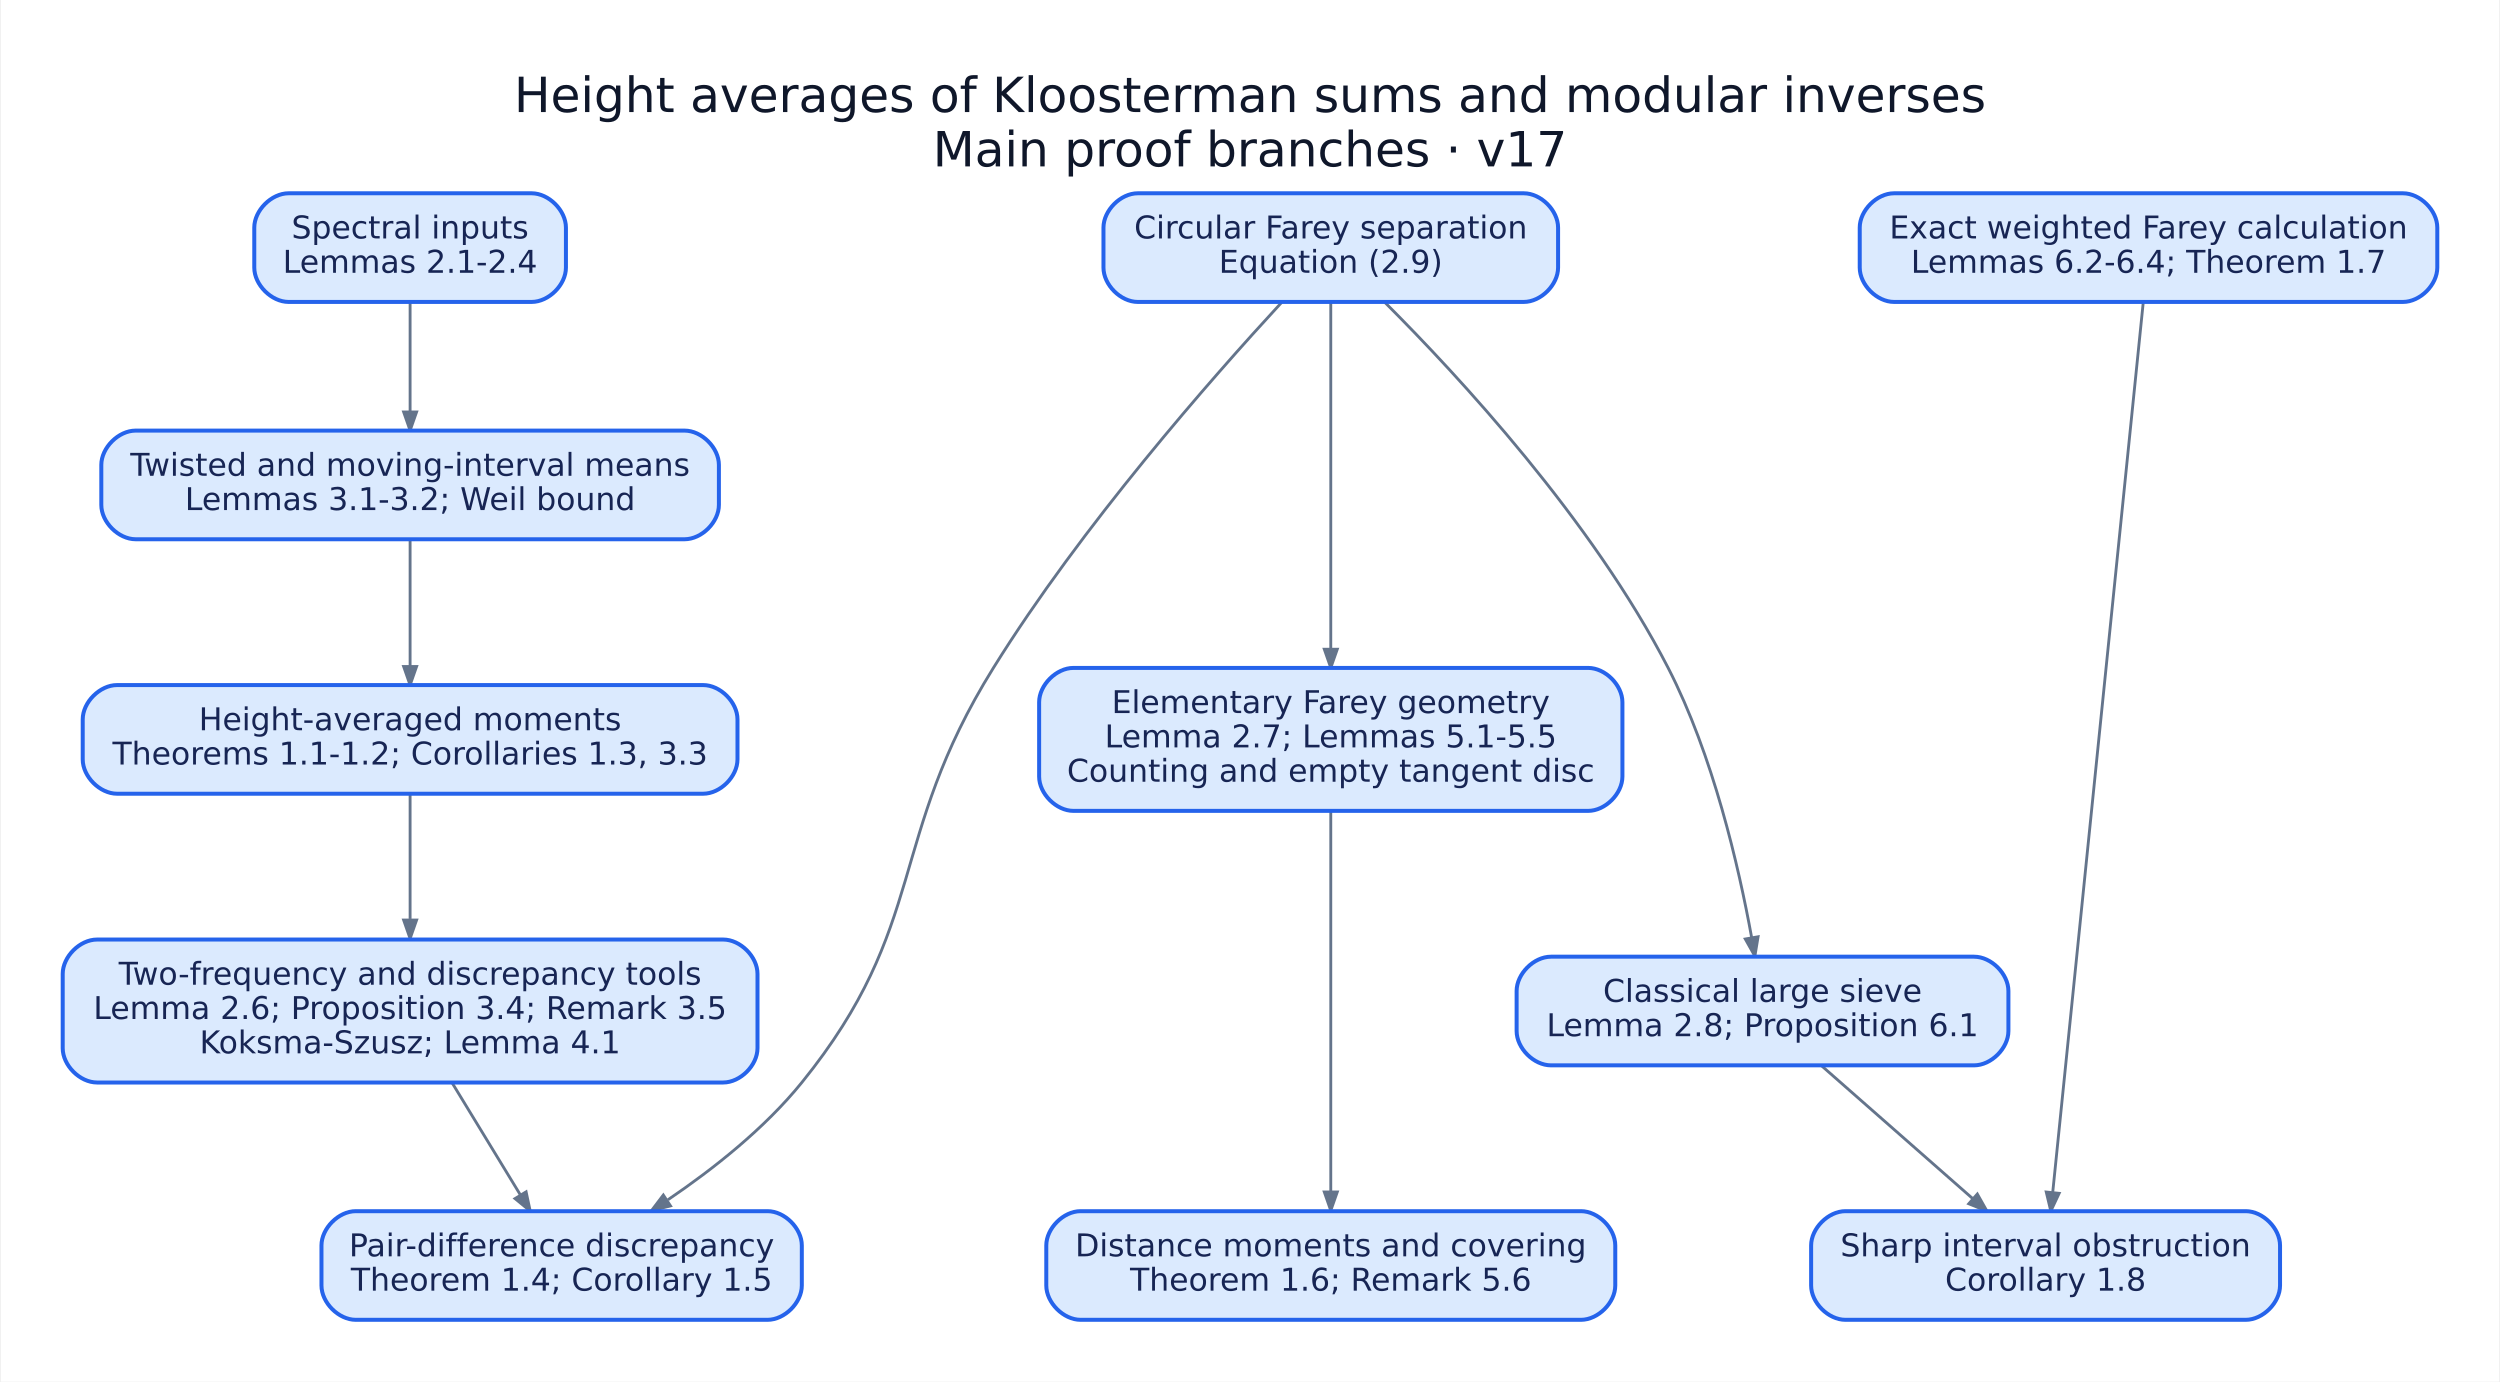
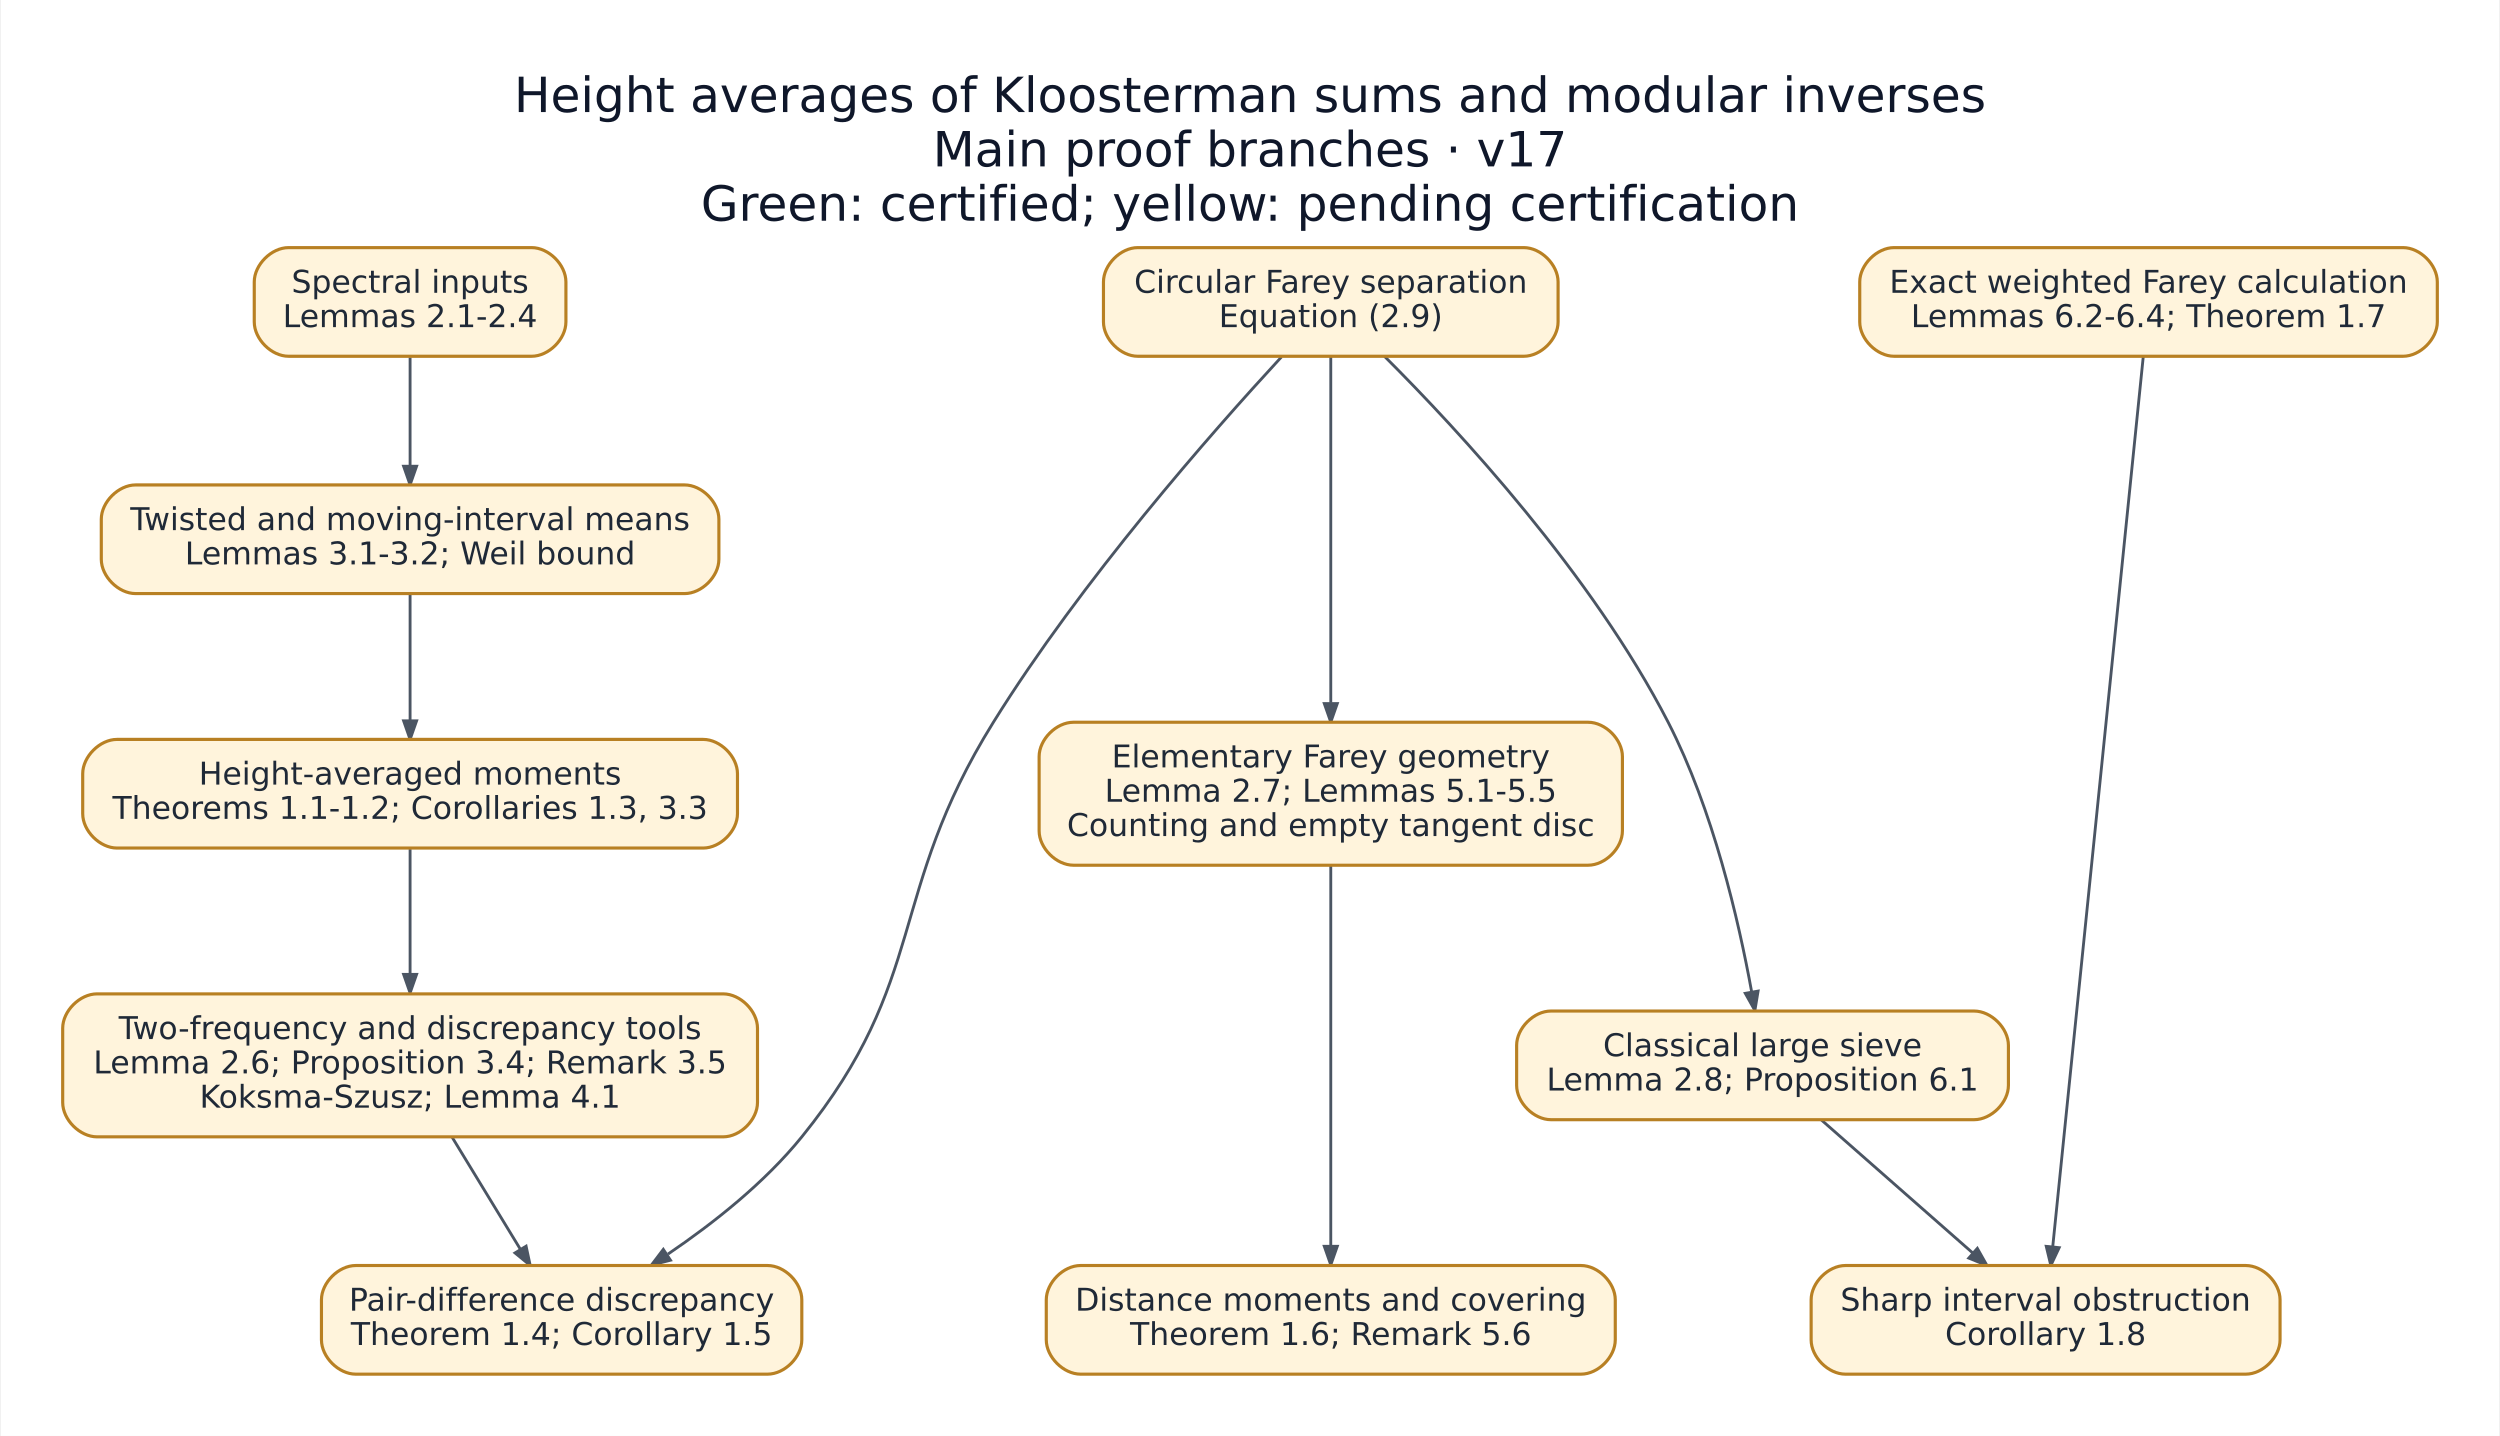
- <svg xmlns="http://www.w3.org/2000/svg" xmlns:xlink="http://www.w3.org/1999/xlink" width="874pt" height="483pt" viewBox="0.00 0.00 873.70 483.20">
-   <g id="graph0" class="graph" transform="scale(1 1) rotate(0) translate(21.6 461.6)">
-     <polygon fill="white" stroke="transparent" points="-21.6,21.6 -21.6,-461.6 852.1,-461.6 852.1,21.6 -21.6,21.6" />
-     <text text-anchor="middle" x="415.25" y="-422.4" font-family="DejaVu Sans" font-size="17.00" fill="#0f172a">Height averages of Kloosterman sums and modular inverses</text>
-     <text text-anchor="middle" x="415.25" y="-403.4" font-family="DejaVu Sans" font-size="17.00" fill="#0f172a">Main proof branches · v17</text>
+ <svg xmlns="http://www.w3.org/2000/svg" xmlns:xlink="http://www.w3.org/1999/xlink" width="874pt" height="502pt" viewBox="0.00 0.00 873.70 502.20">
+   <g id="graph0" class="graph" transform="scale(1 1) rotate(0) translate(21.6 480.6)">
+     <polygon fill="white" stroke="transparent" points="-21.6,21.6 -21.6,-480.6 852.1,-480.6 852.1,21.6 -21.6,21.6" />
+     <text text-anchor="middle" x="415.25" y="-441.4" font-family="DejaVu Sans" font-size="17.00" fill="#0f172a">Height averages of Kloosterman sums and modular inverses</text>
+     <text text-anchor="middle" x="415.25" y="-422.4" font-family="DejaVu Sans" font-size="17.00" fill="#0f172a">Main proof branches · v17</text>
+     <text text-anchor="middle" x="415.25" y="-403.4" font-family="DejaVu Sans" font-size="17.00" fill="#0f172a">Green: certified; yellow: pending certification</text>
    <g id="edge1" class="edge">
      <g id="a_edge1">
        <a xlink:title="Spectral inputs prove the twisted mean; it enters the moving-interval bound.">
-           <path fill="none" stroke="#64748b" d="M121.5,-355.62C121.5,-344.36 121.5,-329.8 121.5,-317.56" />
-           <polygon fill="#64748b" stroke="#64748b" points="123.78,-317.53 121.5,-311.03 119.23,-317.53 123.78,-317.53" />
+           <path fill="none" stroke="#4b5563" d="M121.5,-355.62C121.5,-344.36 121.5,-329.8 121.5,-317.56" />
+           <polygon fill="#4b5563" stroke="#4b5563" points="123.78,-317.53 121.5,-311.03 119.23,-317.53 123.78,-317.53" />
        </a>
      </g>
    </g>
    <g id="edge2" class="edge">
      <g id="a_edge2">
        <a xlink:title="The moving-interval bound gives both main height theorems.">
-           <path fill="none" stroke="#64748b" d="M121.5,-272.97C121.5,-260.14 121.5,-242.74 121.5,-228.63" />
-           <polygon fill="#64748b" stroke="#64748b" points="123.78,-228.5 121.5,-222 119.23,-228.5 123.78,-228.5" />
+           <path fill="none" stroke="#4b5563" d="M121.5,-272.97C121.5,-260.14 121.5,-242.74 121.5,-228.63" />
+           <polygon fill="#4b5563" stroke="#4b5563" points="123.78,-228.5 121.5,-222 119.23,-228.5 123.78,-228.5" />
        </a>
      </g>
    </g>
    <g id="edge3" class="edge">
      <g id="a_edge3">
        <a xlink:title="Theorem 1.1 enters the Selberg reduction; the weighted method is reused.">
-           <path fill="none" stroke="#64748b" d="M121.5,-183.63C121.5,-171.25 121.5,-154.62 121.5,-140.2" />
-           <polygon fill="#64748b" stroke="#64748b" points="123.78,-139.83 121.5,-133.33 119.23,-139.83 123.78,-139.83" />
+           <path fill="none" stroke="#4b5563" d="M121.5,-183.63C121.5,-171.25 121.5,-154.62 121.5,-140.2" />
+           <polygon fill="#4b5563" stroke="#4b5563" points="123.78,-139.83 121.5,-133.33 119.23,-139.83 123.78,-139.83" />
        </a>
      </g>
    </g>
    <g id="edge4" class="edge">
      <g id="a_edge4">
        <a xlink:title="Proposition 3.4 and Lemma 4.1 give the upper discrepancy bound.">
-           <path fill="none" stroke="#64748b" d="M136.26,-82.77C143.69,-70.58 152.65,-55.87 160.03,-43.75" />
-           <polygon fill="#64748b" stroke="#64748b" points="162.07,-44.77 163.51,-38.03 158.19,-42.4 162.07,-44.77" />
+           <path fill="none" stroke="#4b5563" d="M136.26,-82.77C143.69,-70.58 152.65,-55.87 160.03,-43.75" />
+           <polygon fill="#4b5563" stroke="#4b5563" points="162.07,-44.77 163.51,-38.03 158.19,-42.4 162.07,-44.77" />
        </a>
      </g>
    </g>
    <g id="edge5" class="edge">
      <g id="a_edge5">
        <a xlink:title="Farey products, tails, empty squares and the tangent disc prove the distance results.">
-           <path fill="none" stroke="#64748b" d="M443.5,-177.83C443.5,-143.2 443.5,-79.8 443.5,-44.82" />
-           <polygon fill="#64748b" stroke="#64748b" points="445.78,-44.71 443.5,-38.21 441.23,-44.71 445.78,-44.71" />
+           <path fill="none" stroke="#4b5563" d="M443.5,-177.83C443.5,-143.2 443.5,-79.8 443.5,-44.82" />
+           <polygon fill="#4b5563" stroke="#4b5563" points="445.78,-44.71 443.5,-38.21 441.23,-44.71 445.78,-44.71" />
        </a>
      </g>
    </g>
    <g id="edge7" class="edge">
      <g id="a_edge7">
        <a xlink:title="The discrepancy lower bound uses an empty strip.">
-           <path fill="none" stroke="#64748b" d="M426.26,-355.77C401.72,-329.18 356.3,-277.54 325.5,-228 288.01,-167.71 303.14,-138.2 258.5,-83 245.53,-66.97 227.63,-52.8 211.68,-41.99" />
-           <polygon fill="#64748b" stroke="#64748b" points="212.58,-39.85 205.9,-38.16 210.06,-43.65 212.58,-39.85" />
+           <path fill="none" stroke="#4b5563" d="M426.26,-355.77C401.72,-329.18 356.3,-277.54 325.5,-228 288.01,-167.71 303.14,-138.2 258.5,-83 245.53,-66.97 227.63,-52.8 211.68,-41.99" />
+           <polygon fill="#4b5563" stroke="#4b5563" points="212.58,-39.85 205.9,-38.16 210.06,-43.65 212.58,-39.85" />
        </a>
      </g>
    </g>
    <g id="edge6" class="edge">
      <g id="a_edge6">
        <a xlink:title="Circular separation ensures that the critical empty-square packing is disjoint.">
-           <path fill="none" stroke="#64748b" d="M443.5,-355.81C443.5,-326.9 443.5,-270.14 443.5,-234.81" />
-           <polygon fill="#64748b" stroke="#64748b" points="445.78,-234.54 443.5,-228.04 441.23,-234.54 445.78,-234.54" />
+           <path fill="none" stroke="#4b5563" d="M443.5,-355.81C443.5,-326.9 443.5,-270.14 443.5,-234.81" />
+           <polygon fill="#4b5563" stroke="#4b5563" points="445.78,-234.54 443.5,-228.04 441.23,-234.54 445.78,-234.54" />
        </a>
      </g>
    </g>
    <g id="edge8" class="edge">
      <g id="a_edge8">
        <a xlink:title="Separation of the specific frequencies gives Proposition 6.1.">
-           <path fill="none" stroke="#64748b" d="M462.3,-355.96C488.28,-330.02 534.96,-279.59 561.5,-228 577.19,-197.5 586.16,-158.66 590.68,-133.8" />
-           <polygon fill="#64748b" stroke="#64748b" points="592.95,-133.98 591.83,-127.18 588.47,-133.19 592.95,-133.98" />
+           <path fill="none" stroke="#4b5563" d="M462.3,-355.96C488.28,-330.02 534.96,-279.59 561.5,-228 577.19,-197.5 586.16,-158.66 590.68,-133.8" />
+           <polygon fill="#4b5563" stroke="#4b5563" points="592.95,-133.98 591.83,-127.18 588.47,-133.19 592.95,-133.98" />
        </a>
      </g>
    </g>
    <g id="edge9" class="edge">
      <g id="a_edge9">
        <a xlink:title="A uniform interval remainder bound allows localization.">
-           <path fill="none" stroke="#64748b" d="M615.01,-88.97C630.41,-75.44 651.59,-56.83 668.06,-42.35" />
-           <polygon fill="#64748b" stroke="#64748b" points="669.63,-44 673.01,-38 666.63,-40.59 669.63,-44" />
+           <path fill="none" stroke="#4b5563" d="M615.01,-88.97C630.41,-75.44 651.59,-56.83 668.06,-42.35" />
+           <polygon fill="#4b5563" stroke="#4b5563" points="669.63,-44 673.01,-38 666.63,-40.59 669.63,-44" />
        </a>
      </g>
    </g>
    <g id="edge10" class="edge">
      <g id="a_edge10">
        <a xlink:title="A positive weighted correction forces a large sharp-interval remainder.">
-           <path fill="none" stroke="#64748b" d="M727.67,-355.96C721.69,-297.25 702.81,-111.58 695.99,-44.49" />
-           <polygon fill="#64748b" stroke="#64748b" points="698.25,-44.24 695.33,-38.01 693.73,-44.7 698.25,-44.24" />
+           <path fill="none" stroke="#4b5563" d="M727.67,-355.96C721.69,-297.25 702.81,-111.58 695.99,-44.49" />
+           <polygon fill="#4b5563" stroke="#4b5563" points="698.25,-44.24 695.33,-38.01 693.73,-44.7 698.25,-44.24" />
        </a>
      </g>
    </g>
    <g id="node1" class="node">
      <g id="a_node1">
        <a xlink:title="Spectral inputs">
-           <path fill="#dbeafe" stroke="#2563eb" stroke-width="1.4" d="M164,-394C164,-394 79,-394 79,-394 73,-394 67,-388 67,-382 67,-382 67,-368 67,-368 67,-362 73,-356 79,-356 79,-356 164,-356 164,-356 170,-356 176,-362 176,-368 176,-368 176,-382 176,-382 176,-388 170,-394 164,-394" />
-           <text text-anchor="middle" x="121.5" y="-378.2" font-family="DejaVu Sans" font-size="11.00" fill="#172554">Spectral inputs</text>
-           <text text-anchor="middle" x="121.5" y="-366.2" font-family="DejaVu Sans" font-size="11.00" fill="#172554">Lemmas 2.1-2.4</text>
+           <path fill="#fff4dc" stroke="#b88023" stroke-width="1.1" d="M164,-394C164,-394 79,-394 79,-394 73,-394 67,-388 67,-382 67,-382 67,-368 67,-368 67,-362 73,-356 79,-356 79,-356 164,-356 164,-356 170,-356 176,-362 176,-368 176,-368 176,-382 176,-382 176,-388 170,-394 164,-394" />
+           <text text-anchor="middle" x="121.5" y="-378.2" font-family="DejaVu Sans" font-size="11.00" fill="#1f2937">Spectral inputs</text>
+           <text text-anchor="middle" x="121.5" y="-366.2" font-family="DejaVu Sans" font-size="11.00" fill="#1f2937">Lemmas 2.1-2.4</text>
        </a>
      </g>
    </g>
    <g id="node2" class="node">
      <g id="a_node2">
        <a xlink:title="Twisted and moving-interval means">
-           <path fill="#dbeafe" stroke="#2563eb" stroke-width="1.4" d="M217.5,-311C217.5,-311 25.5,-311 25.5,-311 19.5,-311 13.5,-305 13.5,-299 13.5,-299 13.5,-285 13.5,-285 13.5,-279 19.5,-273 25.5,-273 25.5,-273 217.5,-273 217.5,-273 223.5,-273 229.5,-279 229.5,-285 229.5,-285 229.5,-299 229.5,-299 229.5,-305 223.5,-311 217.5,-311" />
-           <text text-anchor="middle" x="121.5" y="-295.2" font-family="DejaVu Sans" font-size="11.00" fill="#172554">Twisted and moving-interval means</text>
-           <text text-anchor="middle" x="121.5" y="-283.2" font-family="DejaVu Sans" font-size="11.00" fill="#172554">Lemmas 3.1-3.2; Weil bound</text>
+           <path fill="#fff4dc" stroke="#b88023" stroke-width="1.1" d="M217.5,-311C217.5,-311 25.5,-311 25.5,-311 19.5,-311 13.5,-305 13.5,-299 13.5,-299 13.5,-285 13.5,-285 13.5,-279 19.5,-273 25.5,-273 25.5,-273 217.5,-273 217.5,-273 223.5,-273 229.5,-279 229.5,-285 229.5,-285 229.5,-299 229.5,-299 229.5,-305 223.5,-311 217.5,-311" />
+           <text text-anchor="middle" x="121.5" y="-295.2" font-family="DejaVu Sans" font-size="11.00" fill="#1f2937">Twisted and moving-interval means</text>
+           <text text-anchor="middle" x="121.5" y="-283.2" font-family="DejaVu Sans" font-size="11.00" fill="#1f2937">Lemmas 3.1-3.2; Weil bound</text>
        </a>
      </g>
    </g>
    <g id="node3" class="node">
      <g id="a_node3">
        <a xlink:title="Height-averaged moments">
-           <path fill="#dbeafe" stroke="#2563eb" stroke-width="1.4" d="M224,-222C224,-222 19,-222 19,-222 13,-222 7,-216 7,-210 7,-210 7,-196 7,-196 7,-190 13,-184 19,-184 19,-184 224,-184 224,-184 230,-184 236,-190 236,-196 236,-196 236,-210 236,-210 236,-216 230,-222 224,-222" />
-           <text text-anchor="middle" x="121.5" y="-206.2" font-family="DejaVu Sans" font-size="11.00" fill="#172554">Height-averaged moments</text>
-           <text text-anchor="middle" x="121.5" y="-194.2" font-family="DejaVu Sans" font-size="11.00" fill="#172554">Theorems 1.1-1.2; Corollaries 1.3, 3.3</text>
+           <path fill="#fff4dc" stroke="#b88023" stroke-width="1.1" d="M224,-222C224,-222 19,-222 19,-222 13,-222 7,-216 7,-210 7,-210 7,-196 7,-196 7,-190 13,-184 19,-184 19,-184 224,-184 224,-184 230,-184 236,-190 236,-196 236,-196 236,-210 236,-210 236,-216 230,-222 224,-222" />
+           <text text-anchor="middle" x="121.5" y="-206.2" font-family="DejaVu Sans" font-size="11.00" fill="#1f2937">Height-averaged moments</text>
+           <text text-anchor="middle" x="121.5" y="-194.2" font-family="DejaVu Sans" font-size="11.00" fill="#1f2937">Theorems 1.1-1.2; Corollaries 1.3, 3.3</text>
        </a>
      </g>
    </g>
    <g id="node4" class="node">
      <g id="a_node4">
        <a xlink:title="Two-frequency and discrepancy tools">
-           <path fill="#dbeafe" stroke="#2563eb" stroke-width="1.4" d="M231,-133C231,-133 12,-133 12,-133 6,-133 0,-127 0,-121 0,-121 0,-95 0,-95 0,-89 6,-83 12,-83 12,-83 231,-83 231,-83 237,-83 243,-89 243,-95 243,-95 243,-121 243,-121 243,-127 237,-133 231,-133" />
-           <text text-anchor="middle" x="121.5" y="-117.2" font-family="DejaVu Sans" font-size="11.00" fill="#172554">Two-frequency and discrepancy tools</text>
-           <text text-anchor="middle" x="121.5" y="-105.2" font-family="DejaVu Sans" font-size="11.00" fill="#172554">Lemma 2.6; Proposition 3.4; Remark 3.5</text>
-           <text text-anchor="middle" x="121.5" y="-93.2" font-family="DejaVu Sans" font-size="11.00" fill="#172554">Koksma-Szusz; Lemma 4.1</text>
+           <path fill="#fff4dc" stroke="#b88023" stroke-width="1.1" d="M231,-133C231,-133 12,-133 12,-133 6,-133 0,-127 0,-121 0,-121 0,-95 0,-95 0,-89 6,-83 12,-83 12,-83 231,-83 231,-83 237,-83 243,-89 243,-95 243,-95 243,-121 243,-121 243,-127 237,-133 231,-133" />
+           <text text-anchor="middle" x="121.5" y="-117.2" font-family="DejaVu Sans" font-size="11.00" fill="#1f2937">Two-frequency and discrepancy tools</text>
+           <text text-anchor="middle" x="121.5" y="-105.2" font-family="DejaVu Sans" font-size="11.00" fill="#1f2937">Lemma 2.6; Proposition 3.4; Remark 3.5</text>
+           <text text-anchor="middle" x="121.5" y="-93.2" font-family="DejaVu Sans" font-size="11.00" fill="#1f2937">Koksma-Szusz; Lemma 4.1</text>
        </a>
      </g>
    </g>
    <g id="node5" class="node">
      <g id="a_node5">
        <a xlink:title="Pair-difference discrepancy">
-           <path fill="#dbeafe" stroke="#2563eb" stroke-width="1.4" d="M246.5,-38C246.5,-38 102.5,-38 102.5,-38 96.5,-38 90.5,-32 90.5,-26 90.5,-26 90.5,-12 90.5,-12 90.5,-6 96.5,0 102.5,0 102.5,0 246.5,0 246.5,0 252.5,0 258.5,-6 258.5,-12 258.5,-12 258.5,-26 258.5,-26 258.5,-32 252.5,-38 246.5,-38" />
-           <text text-anchor="middle" x="174.5" y="-22.2" font-family="DejaVu Sans" font-size="11.00" fill="#172554">Pair-difference discrepancy</text>
-           <text text-anchor="middle" x="174.5" y="-10.2" font-family="DejaVu Sans" font-size="11.00" fill="#172554">Theorem 1.4; Corollary 1.5</text>
+           <path fill="#fff4dc" stroke="#b88023" stroke-width="1.1" d="M246.5,-38C246.5,-38 102.5,-38 102.5,-38 96.5,-38 90.5,-32 90.5,-26 90.5,-26 90.5,-12 90.5,-12 90.5,-6 96.5,0 102.5,0 102.5,0 246.5,0 246.5,0 252.5,0 258.5,-6 258.5,-12 258.5,-12 258.5,-26 258.5,-26 258.5,-32 252.5,-38 246.5,-38" />
+           <text text-anchor="middle" x="174.5" y="-22.2" font-family="DejaVu Sans" font-size="11.00" fill="#1f2937">Pair-difference discrepancy</text>
+           <text text-anchor="middle" x="174.5" y="-10.2" font-family="DejaVu Sans" font-size="11.00" fill="#1f2937">Theorem 1.4; Corollary 1.5</text>
        </a>
      </g>
    </g>
    <g id="node6" class="node">
      <g id="a_node6">
        <a xlink:title="Elementary Farey geometry">
-           <path fill="#dbeafe" stroke="#2563eb" stroke-width="1.4" d="M533.5,-228C533.5,-228 353.5,-228 353.5,-228 347.5,-228 341.5,-222 341.5,-216 341.5,-216 341.5,-190 341.5,-190 341.5,-184 347.5,-178 353.5,-178 353.5,-178 533.5,-178 533.5,-178 539.5,-178 545.5,-184 545.5,-190 545.5,-190 545.5,-216 545.5,-216 545.5,-222 539.5,-228 533.5,-228" />
-           <text text-anchor="middle" x="443.5" y="-212.2" font-family="DejaVu Sans" font-size="11.00" fill="#172554">Elementary Farey geometry</text>
-           <text text-anchor="middle" x="443.5" y="-200.2" font-family="DejaVu Sans" font-size="11.00" fill="#172554">Lemma 2.7; Lemmas 5.1-5.5</text>
-           <text text-anchor="middle" x="443.5" y="-188.2" font-family="DejaVu Sans" font-size="11.00" fill="#172554">Counting and empty tangent disc</text>
+           <path fill="#fff4dc" stroke="#b88023" stroke-width="1.1" d="M533.5,-228C533.5,-228 353.5,-228 353.5,-228 347.5,-228 341.5,-222 341.5,-216 341.5,-216 341.5,-190 341.5,-190 341.5,-184 347.5,-178 353.5,-178 353.5,-178 533.5,-178 533.5,-178 539.5,-178 545.5,-184 545.5,-190 545.5,-190 545.5,-216 545.5,-216 545.5,-222 539.5,-228 533.5,-228" />
+           <text text-anchor="middle" x="443.5" y="-212.2" font-family="DejaVu Sans" font-size="11.00" fill="#1f2937">Elementary Farey geometry</text>
+           <text text-anchor="middle" x="443.5" y="-200.2" font-family="DejaVu Sans" font-size="11.00" fill="#1f2937">Lemma 2.7; Lemmas 5.1-5.5</text>
+           <text text-anchor="middle" x="443.5" y="-188.2" font-family="DejaVu Sans" font-size="11.00" fill="#1f2937">Counting and empty tangent disc</text>
        </a>
      </g>
    </g>
    <g id="node7" class="node">
      <g id="a_node7">
        <a xlink:title="Distance moments and covering">
-           <path fill="#dbeafe" stroke="#2563eb" stroke-width="1.4" d="M531,-38C531,-38 356,-38 356,-38 350,-38 344,-32 344,-26 344,-26 344,-12 344,-12 344,-6 350,0 356,0 356,0 531,0 531,0 537,0 543,-6 543,-12 543,-12 543,-26 543,-26 543,-32 537,-38 531,-38" />
-           <text text-anchor="middle" x="443.5" y="-22.2" font-family="DejaVu Sans" font-size="11.00" fill="#172554">Distance moments and covering</text>
-           <text text-anchor="middle" x="443.5" y="-10.2" font-family="DejaVu Sans" font-size="11.00" fill="#172554">Theorem 1.6; Remark 5.6</text>
+           <path fill="#fff4dc" stroke="#b88023" stroke-width="1.1" d="M531,-38C531,-38 356,-38 356,-38 350,-38 344,-32 344,-26 344,-26 344,-12 344,-12 344,-6 350,0 356,0 356,0 531,0 531,0 537,0 543,-6 543,-12 543,-12 543,-26 543,-26 543,-32 537,-38 531,-38" />
+           <text text-anchor="middle" x="443.5" y="-22.2" font-family="DejaVu Sans" font-size="11.00" fill="#1f2937">Distance moments and covering</text>
+           <text text-anchor="middle" x="443.5" y="-10.2" font-family="DejaVu Sans" font-size="11.00" fill="#1f2937">Theorem 1.6; Remark 5.6</text>
        </a>
      </g>
    </g>
    <g id="node8" class="node">
      <g id="a_node8">
        <a xlink:title="Circular Farey separation">
-           <path fill="#dbeafe" stroke="#2563eb" stroke-width="1.4" d="M511,-394C511,-394 376,-394 376,-394 370,-394 364,-388 364,-382 364,-382 364,-368 364,-368 364,-362 370,-356 376,-356 376,-356 511,-356 511,-356 517,-356 523,-362 523,-368 523,-368 523,-382 523,-382 523,-388 517,-394 511,-394" />
-           <text text-anchor="middle" x="443.5" y="-378.2" font-family="DejaVu Sans" font-size="11.00" fill="#172554">Circular Farey separation</text>
-           <text text-anchor="middle" x="443.5" y="-366.2" font-family="DejaVu Sans" font-size="11.00" fill="#172554">Equation (2.9)</text>
+           <path fill="#fff4dc" stroke="#b88023" stroke-width="1.1" d="M511,-394C511,-394 376,-394 376,-394 370,-394 364,-388 364,-382 364,-382 364,-368 364,-368 364,-362 370,-356 376,-356 376,-356 511,-356 511,-356 517,-356 523,-362 523,-368 523,-368 523,-382 523,-382 523,-388 517,-394 511,-394" />
+           <text text-anchor="middle" x="443.5" y="-378.2" font-family="DejaVu Sans" font-size="11.00" fill="#1f2937">Circular Farey separation</text>
+           <text text-anchor="middle" x="443.5" y="-366.2" font-family="DejaVu Sans" font-size="11.00" fill="#1f2937">Equation (2.9)</text>
        </a>
      </g>
    </g>
    <g id="node9" class="node">
      <g id="a_node9">
        <a xlink:title="Classical large sieve">
-           <path fill="#dbeafe" stroke="#2563eb" stroke-width="1.4" d="M668.5,-127C668.5,-127 520.5,-127 520.5,-127 514.5,-127 508.5,-121 508.5,-115 508.5,-115 508.5,-101 508.5,-101 508.5,-95 514.5,-89 520.5,-89 520.5,-89 668.5,-89 668.5,-89 674.5,-89 680.5,-95 680.5,-101 680.5,-101 680.5,-115 680.5,-115 680.5,-121 674.5,-127 668.5,-127" />
-           <text text-anchor="middle" x="594.5" y="-111.2" font-family="DejaVu Sans" font-size="11.00" fill="#172554">Classical large sieve</text>
-           <text text-anchor="middle" x="594.5" y="-99.2" font-family="DejaVu Sans" font-size="11.00" fill="#172554">Lemma 2.8; Proposition 6.1</text>
+           <path fill="#fff4dc" stroke="#b88023" stroke-width="1.1" d="M668.5,-127C668.5,-127 520.5,-127 520.5,-127 514.5,-127 508.5,-121 508.5,-115 508.5,-115 508.5,-101 508.5,-101 508.5,-95 514.5,-89 520.5,-89 520.5,-89 668.5,-89 668.5,-89 674.5,-89 680.5,-95 680.5,-101 680.5,-101 680.5,-115 680.5,-115 680.5,-121 674.5,-127 668.5,-127" />
+           <text text-anchor="middle" x="594.5" y="-111.2" font-family="DejaVu Sans" font-size="11.00" fill="#1f2937">Classical large sieve</text>
+           <text text-anchor="middle" x="594.5" y="-99.2" font-family="DejaVu Sans" font-size="11.00" fill="#1f2937">Lemma 2.8; Proposition 6.1</text>
        </a>
      </g>
    </g>
    <g id="node10" class="node">
      <g id="a_node10">
        <a xlink:title="Exact weighted Farey calculation">
-           <path fill="#dbeafe" stroke="#2563eb" stroke-width="1.4" d="M818.5,-394C818.5,-394 640.5,-394 640.5,-394 634.5,-394 628.5,-388 628.5,-382 628.5,-382 628.5,-368 628.5,-368 628.5,-362 634.5,-356 640.5,-356 640.5,-356 818.5,-356 818.5,-356 824.5,-356 830.5,-362 830.5,-368 830.5,-368 830.5,-382 830.5,-382 830.5,-388 824.5,-394 818.5,-394" />
-           <text text-anchor="middle" x="729.5" y="-378.2" font-family="DejaVu Sans" font-size="11.00" fill="#172554">Exact weighted Farey calculation</text>
-           <text text-anchor="middle" x="729.5" y="-366.2" font-family="DejaVu Sans" font-size="11.00" fill="#172554">Lemmas 6.2-6.4; Theorem 1.7</text>
+           <path fill="#fff4dc" stroke="#b88023" stroke-width="1.1" d="M818.5,-394C818.5,-394 640.5,-394 640.5,-394 634.5,-394 628.5,-388 628.5,-382 628.5,-382 628.5,-368 628.5,-368 628.5,-362 634.5,-356 640.5,-356 640.5,-356 818.5,-356 818.5,-356 824.5,-356 830.5,-362 830.5,-368 830.5,-368 830.5,-382 830.5,-382 830.5,-388 824.5,-394 818.5,-394" />
+           <text text-anchor="middle" x="729.5" y="-378.2" font-family="DejaVu Sans" font-size="11.00" fill="#1f2937">Exact weighted Farey calculation</text>
+           <text text-anchor="middle" x="729.5" y="-366.2" font-family="DejaVu Sans" font-size="11.00" fill="#1f2937">Lemmas 6.2-6.4; Theorem 1.7</text>
        </a>
      </g>
    </g>
    <g id="node11" class="node">
      <g id="a_node11">
        <a xlink:title="Sharp interval obstruction">
-           <path fill="#dbeafe" stroke="#2563eb" stroke-width="1.4" d="M763.5,-38C763.5,-38 623.5,-38 623.5,-38 617.5,-38 611.5,-32 611.5,-26 611.5,-26 611.5,-12 611.5,-12 611.5,-6 617.5,0 623.5,0 623.5,0 763.5,0 763.5,0 769.5,0 775.5,-6 775.5,-12 775.5,-12 775.5,-26 775.5,-26 775.5,-32 769.5,-38 763.5,-38" />
-           <text text-anchor="middle" x="693.5" y="-22.2" font-family="DejaVu Sans" font-size="11.00" fill="#172554">Sharp interval obstruction</text>
-           <text text-anchor="middle" x="693.5" y="-10.2" font-family="DejaVu Sans" font-size="11.00" fill="#172554">Corollary 1.8</text>
+           <path fill="#fff4dc" stroke="#b88023" stroke-width="1.1" d="M763.5,-38C763.5,-38 623.5,-38 623.5,-38 617.5,-38 611.5,-32 611.5,-26 611.5,-26 611.5,-12 611.5,-12 611.5,-6 617.5,0 623.5,0 623.5,0 763.5,0 763.5,0 769.5,0 775.5,-6 775.5,-12 775.5,-12 775.5,-26 775.5,-26 775.5,-32 769.5,-38 763.5,-38" />
+           <text text-anchor="middle" x="693.5" y="-22.2" font-family="DejaVu Sans" font-size="11.00" fill="#1f2937">Sharp interval obstruction</text>
+           <text text-anchor="middle" x="693.5" y="-10.2" font-family="DejaVu Sans" font-size="11.00" fill="#1f2937">Corollary 1.8</text>
        </a>
      </g>
    </g>
  </g>
</svg>
